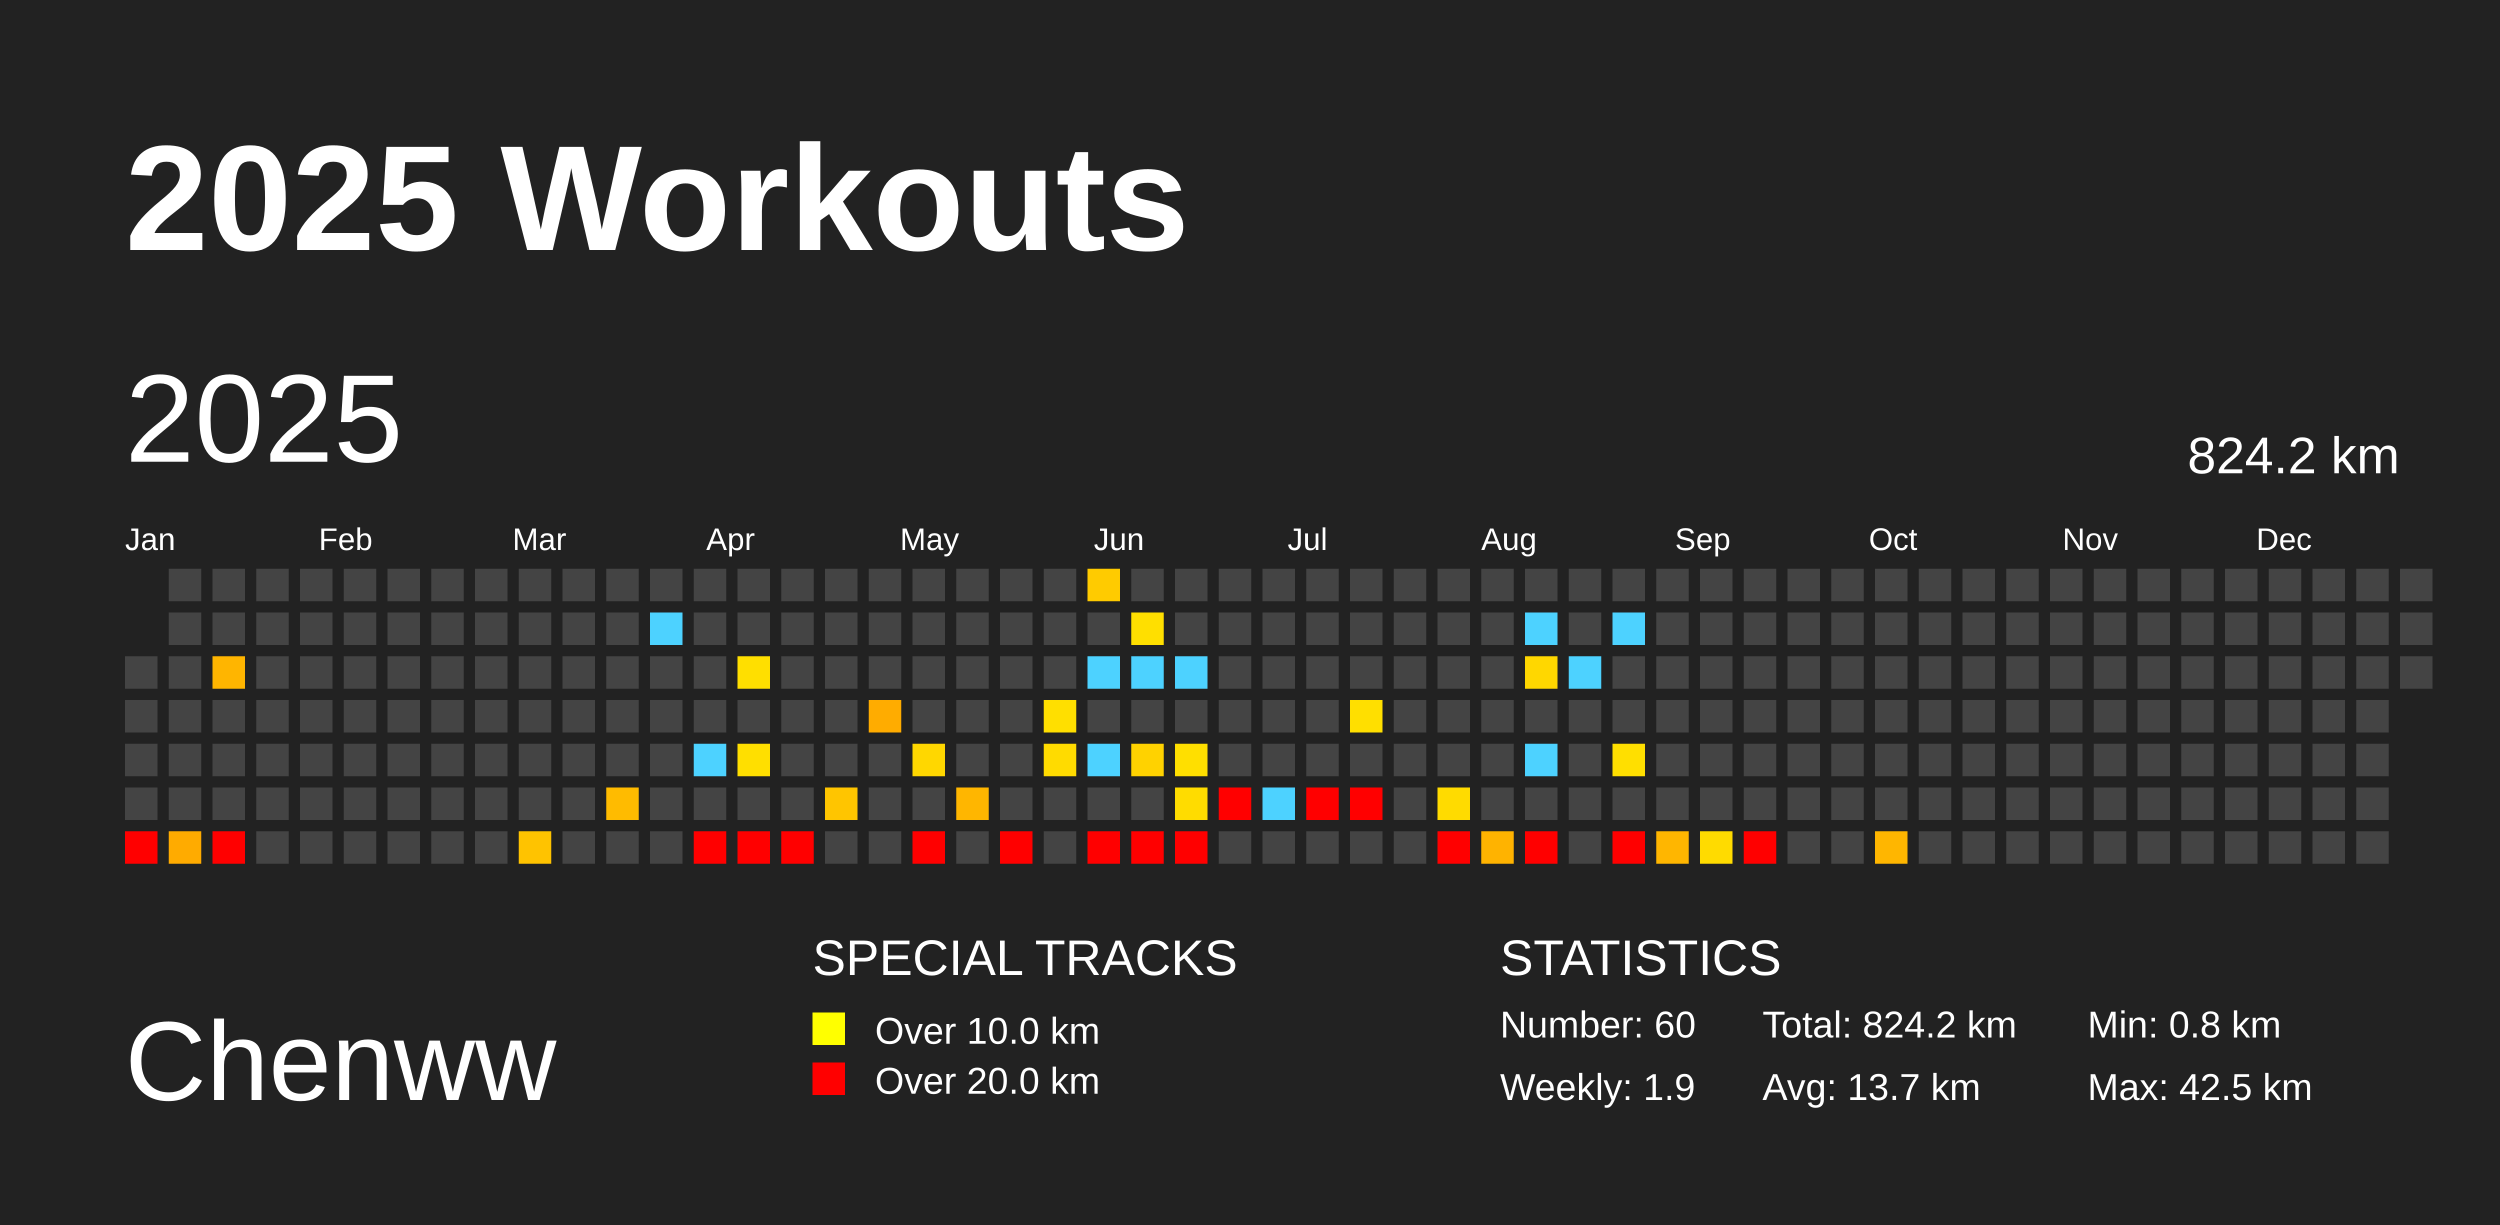
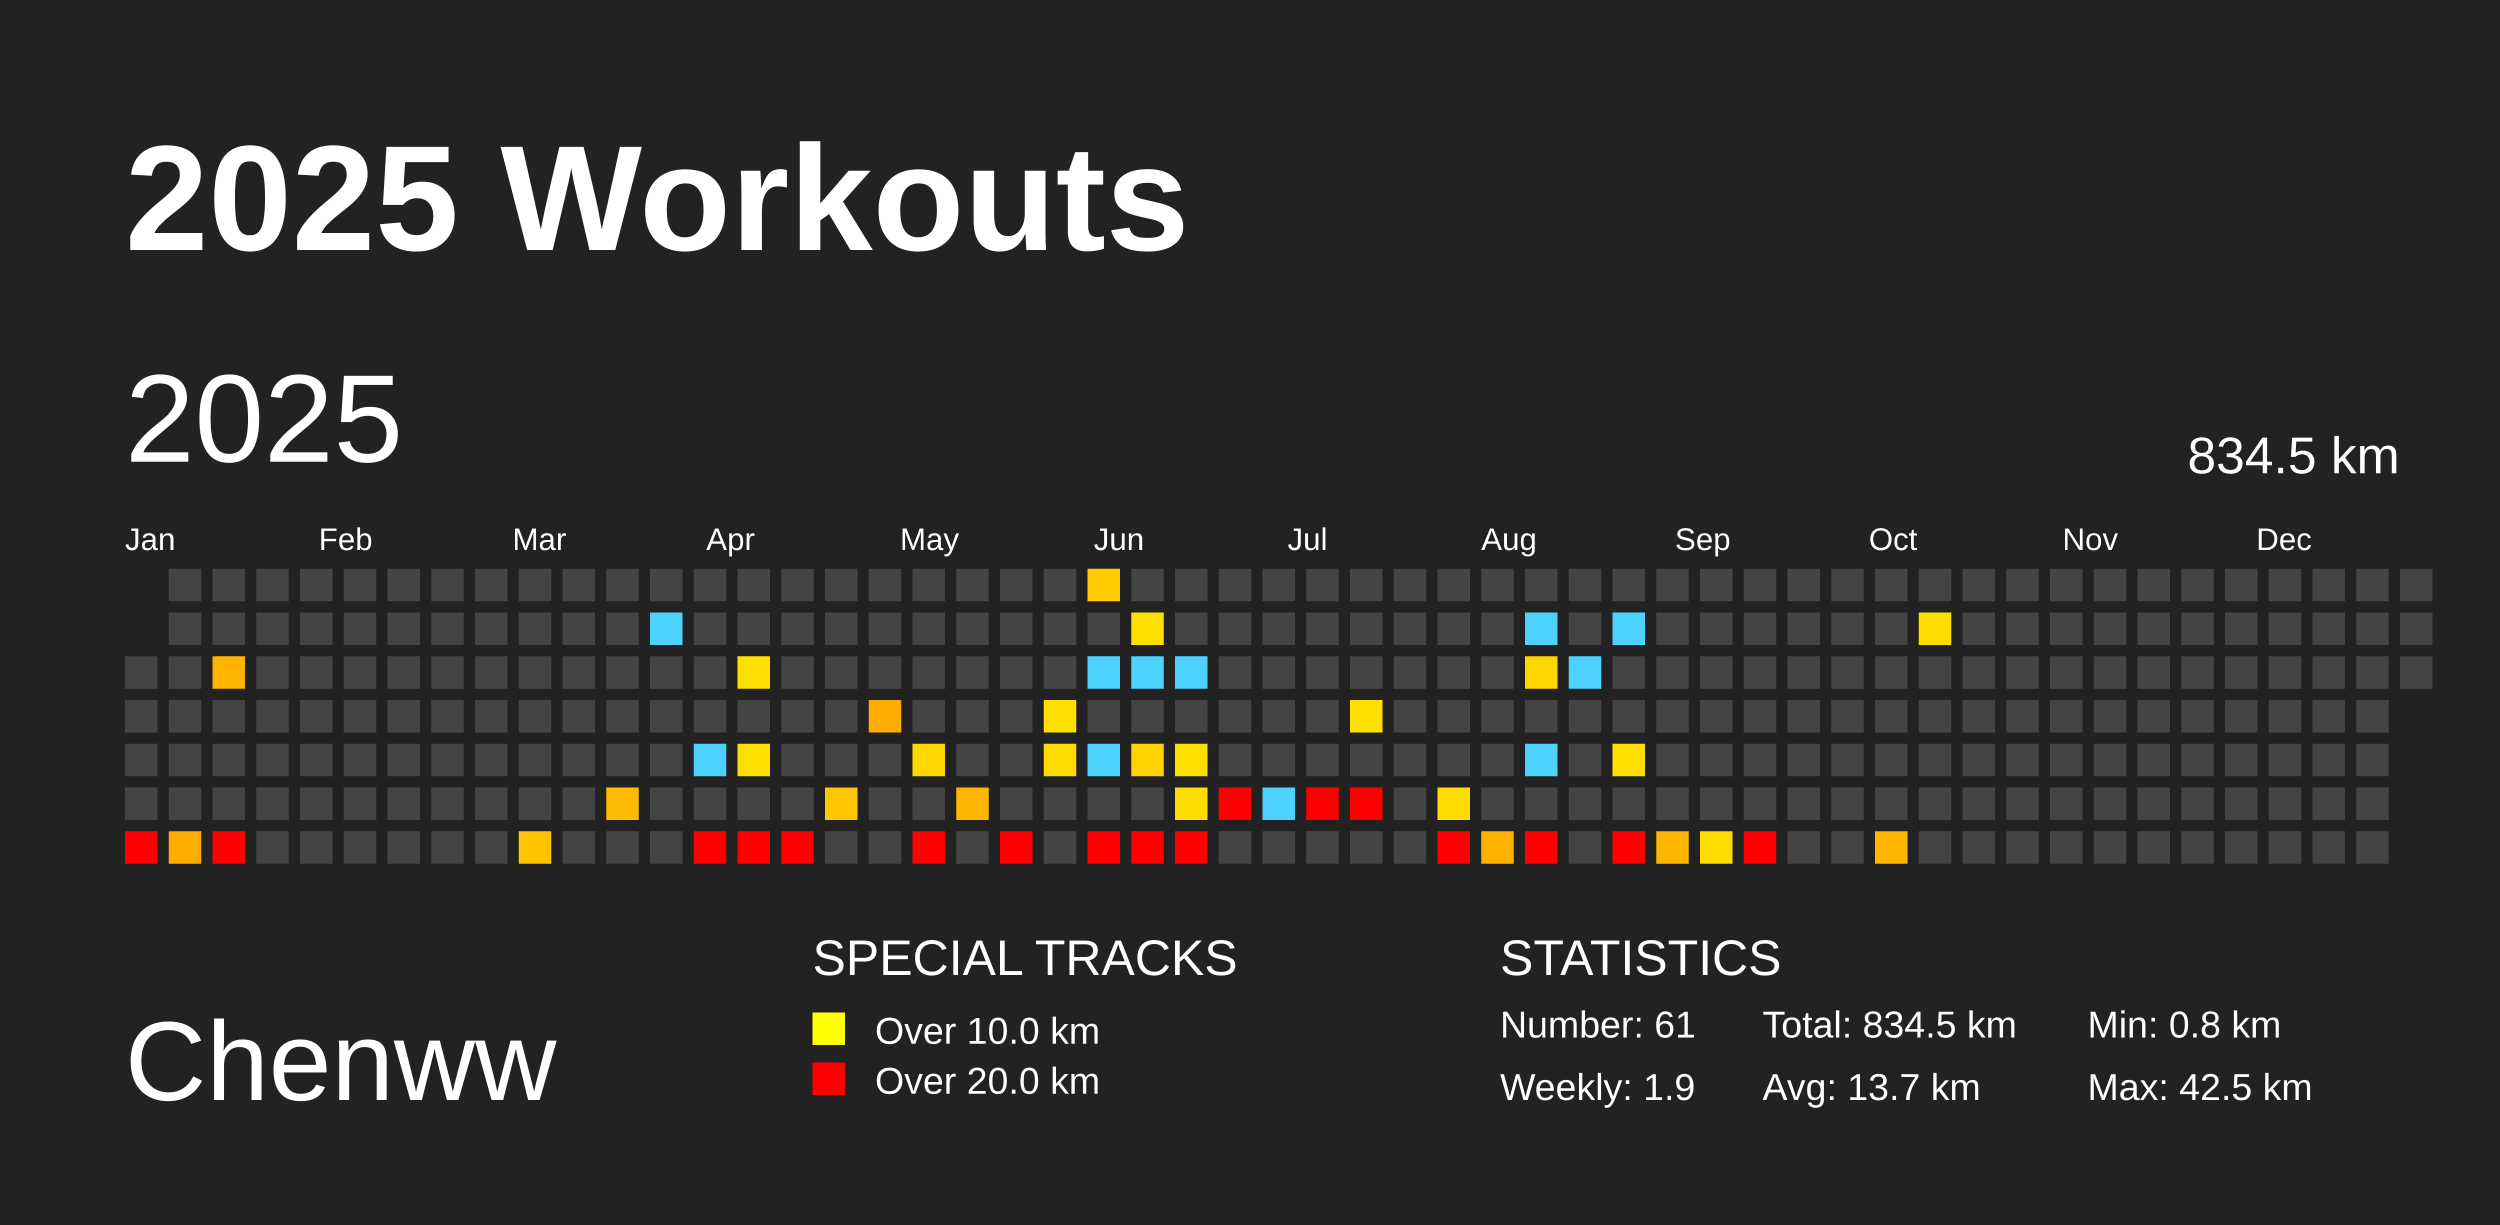
<svg xmlns="http://www.w3.org/2000/svg" baseProfile="full" height="98mm" version="1.1" viewBox="0,0,200,98" width="200mm">
  <defs />
  <rect fill="#222222" height="98" width="200" x="0" y="0" />
  <text fill="#FFFFFF" style="font-size:12px; font-family:Arial; font-weight:bold;" x="10" y="20">2025 Workouts</text>
  <text fill="#FFFFFF" style="font-size:9px; font-family:Arial" x="10" y="88">Chenww</text>
  <text fill="#FFFFFF" style="font-size:4px; font-family:Arial" x="65" y="78">SPECIAL TRACKS</text>
  <rect fill="yellow" height="2.6" width="2.6" x="65" y="81" />
  <text fill="#FFFFFF" style="font-size:3px; font-family:Arial" x="70" y="83.5">Over 10.0 km</text>
  <rect fill="red" height="2.6" width="2.6" x="65" y="85" />
  <text fill="#FFFFFF" style="font-size:3px; font-family:Arial" x="70" y="87.5">Over 20.0 km</text>
  <text fill="#FFFFFF" style="font-size:4px; font-family:Arial" x="120" y="78">STATISTICS</text>
-   <text fill="#FFFFFF" style="font-size:3px; font-family:Arial" x="120" y="83">Number: 60</text>
+   <text fill="#FFFFFF" style="font-size:3px; font-family:Arial" x="120" y="83">Number: 61</text>
  <text fill="#FFFFFF" style="font-size:3px; font-family:Arial" x="120" y="88">Weekly: 1.9</text>
-   <text fill="#FFFFFF" style="font-size:3px; font-family:Arial" x="141" y="83">Total: 824.2 km</text>
+   <text fill="#FFFFFF" style="font-size:3px; font-family:Arial" x="141" y="83">Total: 834.5 km</text>
  <text fill="#FFFFFF" style="font-size:3px; font-family:Arial" x="141" y="88">Avg: 13.7 km</text>
  <text fill="#FFFFFF" style="font-size:3px; font-family:Arial" x="167" y="83">Min: 0.8 km</text>
  <text fill="#FFFFFF" style="font-size:3px; font-family:Arial" x="167" y="88">Max: 42.5 km</text>
  <text dominant-baseline="hanging" fill="#FFFFFF" style="font-size:10.0px; font-family:Arial;" x="10" y="30">2025</text>
-   <text dominant-baseline="hanging" fill="#FFFFFF" style="font-size:4.125px; font-family:Arial;" x="175" y="35">824.2 km</text>
+   <text dominant-baseline="hanging" fill="#FFFFFF" style="font-size:4.125px; font-family:Arial;" x="175" y="35">834.5 km</text>
  <text fill="#FFFFFF" style="font-size:2.5px; font-family:Arial" x="10.0" y="44">Jan</text>
  <text fill="#FFFFFF" style="font-size:2.5px; font-family:Arial" x="25.5" y="44">Feb</text>
  <text fill="#FFFFFF" style="font-size:2.5px; font-family:Arial" x="41.0" y="44">Mar</text>
  <text fill="#FFFFFF" style="font-size:2.5px; font-family:Arial" x="56.5" y="44">Apr</text>
  <text fill="#FFFFFF" style="font-size:2.5px; font-family:Arial" x="72.0" y="44">May</text>
  <text fill="#FFFFFF" style="font-size:2.5px; font-family:Arial" x="87.5" y="44">Jun</text>
  <text fill="#FFFFFF" style="font-size:2.5px; font-family:Arial" x="103.0" y="44">Jul</text>
  <text fill="#FFFFFF" style="font-size:2.5px; font-family:Arial" x="118.5" y="44">Aug</text>
  <text fill="#FFFFFF" style="font-size:2.5px; font-family:Arial" x="134.0" y="44">Sep</text>
  <text fill="#FFFFFF" style="font-size:2.5px; font-family:Arial" x="149.5" y="44">Oct</text>
  <text fill="#FFFFFF" style="font-size:2.5px; font-family:Arial" x="165.0" y="44">Nov</text>
  <text fill="#FFFFFF" style="font-size:2.5px; font-family:Arial" x="180.5" y="44">Dec</text>
  <rect fill="#444444" height="2.6" width="2.6" x="10.0" y="52.5" />
  <rect fill="#444444" height="2.6" width="2.6" x="10.0" y="56.0" />
  <rect fill="#444444" height="2.6" width="2.6" x="10.0" y="59.5" />
  <rect fill="#444444" height="2.6" width="2.6" x="10.0" y="63.0" />
  <rect fill="red" height="2.6" width="2.6" x="10.0" y="66.5" />
  <rect fill="#444444" height="2.6" width="2.6" x="13.5" y="45.5" />
  <rect fill="#444444" height="2.6" width="2.6" x="13.5" y="49.0" />
  <rect fill="#444444" height="2.6" width="2.6" x="13.5" y="52.5" />
  <rect fill="#444444" height="2.6" width="2.6" x="13.5" y="56.0" />
  <rect fill="#444444" height="2.6" width="2.6" x="13.5" y="59.5" />
  <rect fill="#444444" height="2.6" width="2.6" x="13.5" y="63.0" />
  <rect fill="#ffab00" height="2.6" width="2.6" x="13.5" y="66.5" />
  <rect fill="#444444" height="2.6" width="2.6" x="17.0" y="45.5" />
  <rect fill="#444444" height="2.6" width="2.6" x="17.0" y="49.0" />
  <rect fill="#ffb500" height="2.6" width="2.6" x="17.0" y="52.5" />
  <rect fill="#444444" height="2.6" width="2.6" x="17.0" y="56.0" />
  <rect fill="#444444" height="2.6" width="2.6" x="17.0" y="59.5" />
  <rect fill="#444444" height="2.6" width="2.6" x="17.0" y="63.0" />
  <rect fill="red" height="2.6" width="2.6" x="17.0" y="66.5" />
  <rect fill="#444444" height="2.6" width="2.6" x="20.5" y="45.5" />
  <rect fill="#444444" height="2.6" width="2.6" x="20.5" y="49.0" />
  <rect fill="#444444" height="2.6" width="2.6" x="20.5" y="52.5" />
  <rect fill="#444444" height="2.6" width="2.6" x="20.5" y="56.0" />
  <rect fill="#444444" height="2.6" width="2.6" x="20.5" y="59.5" />
  <rect fill="#444444" height="2.6" width="2.6" x="20.5" y="63.0" />
  <rect fill="#444444" height="2.6" width="2.6" x="20.5" y="66.5" />
  <rect fill="#444444" height="2.6" width="2.6" x="24.0" y="45.5" />
  <rect fill="#444444" height="2.6" width="2.6" x="24.0" y="49.0" />
  <rect fill="#444444" height="2.6" width="2.6" x="24.0" y="52.5" />
  <rect fill="#444444" height="2.6" width="2.6" x="24.0" y="56.0" />
  <rect fill="#444444" height="2.6" width="2.6" x="24.0" y="59.5" />
  <rect fill="#444444" height="2.6" width="2.6" x="24.0" y="63.0" />
  <rect fill="#444444" height="2.6" width="2.6" x="24.0" y="66.5" />
  <rect fill="#444444" height="2.6" width="2.6" x="27.5" y="45.5" />
  <rect fill="#444444" height="2.6" width="2.6" x="27.5" y="49.0" />
  <rect fill="#444444" height="2.6" width="2.6" x="27.5" y="52.5" />
  <rect fill="#444444" height="2.6" width="2.6" x="27.5" y="56.0" />
  <rect fill="#444444" height="2.6" width="2.6" x="27.5" y="59.5" />
  <rect fill="#444444" height="2.6" width="2.6" x="27.5" y="63.0" />
  <rect fill="#444444" height="2.6" width="2.6" x="27.5" y="66.5" />
  <rect fill="#444444" height="2.6" width="2.6" x="31.0" y="45.5" />
  <rect fill="#444444" height="2.6" width="2.6" x="31.0" y="49.0" />
  <rect fill="#444444" height="2.6" width="2.6" x="31.0" y="52.5" />
  <rect fill="#444444" height="2.6" width="2.6" x="31.0" y="56.0" />
  <rect fill="#444444" height="2.6" width="2.6" x="31.0" y="59.5" />
  <rect fill="#444444" height="2.6" width="2.6" x="31.0" y="63.0" />
  <rect fill="#444444" height="2.6" width="2.6" x="31.0" y="66.5" />
  <rect fill="#444444" height="2.6" width="2.6" x="34.5" y="45.5" />
  <rect fill="#444444" height="2.6" width="2.6" x="34.5" y="49.0" />
  <rect fill="#444444" height="2.6" width="2.6" x="34.5" y="52.5" />
  <rect fill="#444444" height="2.6" width="2.6" x="34.5" y="56.0" />
  <rect fill="#444444" height="2.6" width="2.6" x="34.5" y="59.5" />
  <rect fill="#444444" height="2.6" width="2.6" x="34.5" y="63.0" />
  <rect fill="#444444" height="2.6" width="2.6" x="34.5" y="66.5" />
  <rect fill="#444444" height="2.6" width="2.6" x="38.0" y="45.5" />
  <rect fill="#444444" height="2.6" width="2.6" x="38.0" y="49.0" />
  <rect fill="#444444" height="2.6" width="2.6" x="38.0" y="52.5" />
  <rect fill="#444444" height="2.6" width="2.6" x="38.0" y="56.0" />
  <rect fill="#444444" height="2.6" width="2.6" x="38.0" y="59.5" />
  <rect fill="#444444" height="2.6" width="2.6" x="38.0" y="63.0" />
  <rect fill="#444444" height="2.6" width="2.6" x="38.0" y="66.5" />
  <rect fill="#444444" height="2.6" width="2.6" x="41.5" y="45.5" />
  <rect fill="#444444" height="2.6" width="2.6" x="41.5" y="49.0" />
  <rect fill="#444444" height="2.6" width="2.6" x="41.5" y="52.5" />
  <rect fill="#444444" height="2.6" width="2.6" x="41.5" y="56.0" />
  <rect fill="#444444" height="2.6" width="2.6" x="41.5" y="59.5" />
  <rect fill="#444444" height="2.6" width="2.6" x="41.5" y="63.0" />
  <rect fill="#ffc300" height="2.6" width="2.6" x="41.5" y="66.5" />
  <rect fill="#444444" height="2.6" width="2.6" x="45.0" y="45.5" />
  <rect fill="#444444" height="2.6" width="2.6" x="45.0" y="49.0" />
  <rect fill="#444444" height="2.6" width="2.6" x="45.0" y="52.5" />
  <rect fill="#444444" height="2.6" width="2.6" x="45.0" y="56.0" />
  <rect fill="#444444" height="2.6" width="2.6" x="45.0" y="59.5" />
  <rect fill="#444444" height="2.6" width="2.6" x="45.0" y="63.0" />
  <rect fill="#444444" height="2.6" width="2.6" x="45.0" y="66.5" />
  <rect fill="#444444" height="2.6" width="2.6" x="48.5" y="45.5" />
  <rect fill="#444444" height="2.6" width="2.6" x="48.5" y="49.0" />
  <rect fill="#444444" height="2.6" width="2.6" x="48.5" y="52.5" />
  <rect fill="#444444" height="2.6" width="2.6" x="48.5" y="56.0" />
  <rect fill="#444444" height="2.6" width="2.6" x="48.5" y="59.5" />
  <rect fill="#ffbb00" height="2.6" width="2.6" x="48.5" y="63.0" />
  <rect fill="#444444" height="2.6" width="2.6" x="48.5" y="66.5" />
  <rect fill="#444444" height="2.6" width="2.6" x="52.0" y="45.5" />
  <rect fill="#4dd2ff" height="2.6" width="2.6" x="52.0" y="49.0" />
  <rect fill="#444444" height="2.6" width="2.6" x="52.0" y="52.5" />
  <rect fill="#444444" height="2.6" width="2.6" x="52.0" y="56.0" />
  <rect fill="#444444" height="2.6" width="2.6" x="52.0" y="59.5" />
  <rect fill="#444444" height="2.6" width="2.6" x="52.0" y="63.0" />
  <rect fill="#444444" height="2.6" width="2.6" x="52.0" y="66.5" />
  <rect fill="#444444" height="2.6" width="2.6" x="55.5" y="45.5" />
  <rect fill="#444444" height="2.6" width="2.6" x="55.5" y="49.0" />
  <rect fill="#444444" height="2.6" width="2.6" x="55.5" y="52.5" />
  <rect fill="#444444" height="2.6" width="2.6" x="55.5" y="56.0" />
  <rect fill="#4dd2ff" height="2.6" width="2.6" x="55.5" y="59.5" />
  <rect fill="#444444" height="2.6" width="2.6" x="55.5" y="63.0" />
  <rect fill="red" height="2.6" width="2.6" x="55.5" y="66.5" />
  <rect fill="#444444" height="2.6" width="2.6" x="59.0" y="45.5" />
  <rect fill="#444444" height="2.6" width="2.6" x="59.0" y="49.0" />
  <rect fill="#ffdf00" height="2.6" width="2.6" x="59.0" y="52.5" />
  <rect fill="#444444" height="2.6" width="2.6" x="59.0" y="56.0" />
  <rect fill="#ffdf00" height="2.6" width="2.6" x="59.0" y="59.5" />
  <rect fill="#444444" height="2.6" width="2.6" x="59.0" y="63.0" />
  <rect fill="red" height="2.6" width="2.6" x="59.0" y="66.5" />
  <rect fill="#444444" height="2.6" width="2.6" x="62.5" y="45.5" />
  <rect fill="#444444" height="2.6" width="2.6" x="62.5" y="49.0" />
  <rect fill="#444444" height="2.6" width="2.6" x="62.5" y="52.5" />
  <rect fill="#444444" height="2.6" width="2.6" x="62.5" y="56.0" />
  <rect fill="#444444" height="2.6" width="2.6" x="62.5" y="59.5" />
  <rect fill="#444444" height="2.6" width="2.6" x="62.5" y="63.0" />
  <rect fill="red" height="2.6" width="2.6" x="62.5" y="66.5" />
  <rect fill="#444444" height="2.6" width="2.6" x="66.0" y="45.5" />
  <rect fill="#444444" height="2.6" width="2.6" x="66.0" y="49.0" />
  <rect fill="#444444" height="2.6" width="2.6" x="66.0" y="52.5" />
  <rect fill="#444444" height="2.6" width="2.6" x="66.0" y="56.0" />
  <rect fill="#444444" height="2.6" width="2.6" x="66.0" y="59.5" />
  <rect fill="#ffc500" height="2.6" width="2.6" x="66.0" y="63.0" />
  <rect fill="#444444" height="2.6" width="2.6" x="66.0" y="66.5" />
  <rect fill="#444444" height="2.6" width="2.6" x="69.5" y="45.5" />
  <rect fill="#444444" height="2.6" width="2.6" x="69.5" y="49.0" />
  <rect fill="#444444" height="2.6" width="2.6" x="69.5" y="52.5" />
  <rect fill="#ffac00" height="2.6" width="2.6" x="69.5" y="56.0" />
  <rect fill="#444444" height="2.6" width="2.6" x="69.5" y="59.5" />
  <rect fill="#444444" height="2.6" width="2.6" x="69.5" y="63.0" />
  <rect fill="#444444" height="2.6" width="2.6" x="69.5" y="66.5" />
  <rect fill="#444444" height="2.6" width="2.6" x="73.0" y="45.5" />
  <rect fill="#444444" height="2.6" width="2.6" x="73.0" y="49.0" />
  <rect fill="#444444" height="2.6" width="2.6" x="73.0" y="52.5" />
  <rect fill="#444444" height="2.6" width="2.6" x="73.0" y="56.0" />
  <rect fill="#ffd700" height="2.6" width="2.6" x="73.0" y="59.5" />
  <rect fill="#444444" height="2.6" width="2.6" x="73.0" y="63.0" />
  <rect fill="red" height="2.6" width="2.6" x="73.0" y="66.5" />
  <rect fill="#444444" height="2.6" width="2.6" x="76.5" y="45.5" />
  <rect fill="#444444" height="2.6" width="2.6" x="76.5" y="49.0" />
  <rect fill="#444444" height="2.6" width="2.6" x="76.5" y="52.5" />
  <rect fill="#444444" height="2.6" width="2.6" x="76.5" y="56.0" />
  <rect fill="#444444" height="2.6" width="2.6" x="76.5" y="59.5" />
  <rect fill="#ffb600" height="2.6" width="2.6" x="76.5" y="63.0" />
  <rect fill="#444444" height="2.6" width="2.6" x="76.5" y="66.5" />
  <rect fill="#444444" height="2.6" width="2.6" x="80.0" y="45.5" />
  <rect fill="#444444" height="2.6" width="2.6" x="80.0" y="49.0" />
  <rect fill="#444444" height="2.6" width="2.6" x="80.0" y="52.5" />
  <rect fill="#444444" height="2.6" width="2.6" x="80.0" y="56.0" />
  <rect fill="#444444" height="2.6" width="2.6" x="80.0" y="59.5" />
  <rect fill="#444444" height="2.6" width="2.6" x="80.0" y="63.0" />
  <rect fill="red" height="2.6" width="2.6" x="80.0" y="66.5" />
  <rect fill="#444444" height="2.6" width="2.6" x="83.5" y="45.5" />
  <rect fill="#444444" height="2.6" width="2.6" x="83.5" y="49.0" />
  <rect fill="#444444" height="2.6" width="2.6" x="83.5" y="52.5" />
  <rect fill="#ffdf00" height="2.6" width="2.6" x="83.5" y="56.0" />
  <rect fill="#ffdb00" height="2.6" width="2.6" x="83.5" y="59.5" />
  <rect fill="#444444" height="2.6" width="2.6" x="83.5" y="63.0" />
  <rect fill="#444444" height="2.6" width="2.6" x="83.5" y="66.5" />
  <rect fill="#ffcb00" height="2.6" width="2.6" x="87.0" y="45.5" />
  <rect fill="#444444" height="2.6" width="2.6" x="87.0" y="49.0" />
  <rect fill="#4dd2ff" height="2.6" width="2.6" x="87.0" y="52.5" />
  <rect fill="#444444" height="2.6" width="2.6" x="87.0" y="56.0" />
  <rect fill="#4dd2ff" height="2.6" width="2.6" x="87.0" y="59.5" />
  <rect fill="#444444" height="2.6" width="2.6" x="87.0" y="63.0" />
  <rect fill="red" height="2.6" width="2.6" x="87.0" y="66.5" />
  <rect fill="#444444" height="2.6" width="2.6" x="90.5" y="45.5" />
  <rect fill="#ffdf00" height="2.6" width="2.6" x="90.5" y="49.0" />
  <rect fill="#4dd2ff" height="2.6" width="2.6" x="90.5" y="52.5" />
  <rect fill="#444444" height="2.6" width="2.6" x="90.5" y="56.0" />
  <rect fill="#ffd200" height="2.6" width="2.6" x="90.5" y="59.5" />
  <rect fill="#444444" height="2.6" width="2.6" x="90.5" y="63.0" />
  <rect fill="red" height="2.6" width="2.6" x="90.5" y="66.5" />
  <rect fill="#444444" height="2.6" width="2.6" x="94.0" y="45.5" />
  <rect fill="#444444" height="2.6" width="2.6" x="94.0" y="49.0" />
  <rect fill="#4dd2ff" height="2.6" width="2.6" x="94.0" y="52.5" />
  <rect fill="#444444" height="2.6" width="2.6" x="94.0" y="56.0" />
  <rect fill="#ffdf00" height="2.6" width="2.6" x="94.0" y="59.5" />
  <rect fill="#ffdc00" height="2.6" width="2.6" x="94.0" y="63.0" />
  <rect fill="red" height="2.6" width="2.6" x="94.0" y="66.5" />
  <rect fill="#444444" height="2.6" width="2.6" x="97.5" y="45.5" />
  <rect fill="#444444" height="2.6" width="2.6" x="97.5" y="49.0" />
  <rect fill="#444444" height="2.6" width="2.6" x="97.5" y="52.5" />
  <rect fill="#444444" height="2.6" width="2.6" x="97.5" y="56.0" />
  <rect fill="#444444" height="2.6" width="2.6" x="97.5" y="59.5" />
  <rect fill="red" height="2.6" width="2.6" x="97.5" y="63.0" />
  <rect fill="#444444" height="2.6" width="2.6" x="97.5" y="66.5" />
  <rect fill="#444444" height="2.6" width="2.6" x="101.0" y="45.5" />
  <rect fill="#444444" height="2.6" width="2.6" x="101.0" y="49.0" />
  <rect fill="#444444" height="2.6" width="2.6" x="101.0" y="52.5" />
  <rect fill="#444444" height="2.6" width="2.6" x="101.0" y="56.0" />
  <rect fill="#444444" height="2.6" width="2.6" x="101.0" y="59.5" />
  <rect fill="#4dd2ff" height="2.6" width="2.6" x="101.0" y="63.0" />
  <rect fill="#444444" height="2.6" width="2.6" x="101.0" y="66.5" />
  <rect fill="#444444" height="2.6" width="2.6" x="104.5" y="45.5" />
  <rect fill="#444444" height="2.6" width="2.6" x="104.5" y="49.0" />
  <rect fill="#444444" height="2.6" width="2.6" x="104.5" y="52.5" />
  <rect fill="#444444" height="2.6" width="2.6" x="104.5" y="56.0" />
  <rect fill="#444444" height="2.6" width="2.6" x="104.5" y="59.5" />
  <rect fill="red" height="2.6" width="2.6" x="104.5" y="63.0" />
  <rect fill="#444444" height="2.6" width="2.6" x="104.5" y="66.5" />
  <rect fill="#444444" height="2.6" width="2.6" x="108.0" y="45.5" />
  <rect fill="#444444" height="2.6" width="2.6" x="108.0" y="49.0" />
  <rect fill="#444444" height="2.6" width="2.6" x="108.0" y="52.5" />
  <rect fill="#ffdf00" height="2.6" width="2.6" x="108.0" y="56.0" />
  <rect fill="#444444" height="2.6" width="2.6" x="108.0" y="59.5" />
  <rect fill="red" height="2.6" width="2.6" x="108.0" y="63.0" />
  <rect fill="#444444" height="2.6" width="2.6" x="108.0" y="66.5" />
  <rect fill="#444444" height="2.6" width="2.6" x="111.5" y="45.5" />
  <rect fill="#444444" height="2.6" width="2.6" x="111.5" y="49.0" />
  <rect fill="#444444" height="2.6" width="2.6" x="111.5" y="52.5" />
  <rect fill="#444444" height="2.6" width="2.6" x="111.5" y="56.0" />
  <rect fill="#444444" height="2.6" width="2.6" x="111.5" y="59.5" />
  <rect fill="#444444" height="2.6" width="2.6" x="111.5" y="63.0" />
  <rect fill="#444444" height="2.6" width="2.6" x="111.5" y="66.5" />
  <rect fill="#444444" height="2.6" width="2.6" x="115.0" y="45.5" />
  <rect fill="#444444" height="2.6" width="2.6" x="115.0" y="49.0" />
  <rect fill="#444444" height="2.6" width="2.6" x="115.0" y="52.5" />
  <rect fill="#444444" height="2.6" width="2.6" x="115.0" y="56.0" />
  <rect fill="#444444" height="2.6" width="2.6" x="115.0" y="59.5" />
  <rect fill="#ffdb00" height="2.6" width="2.6" x="115.0" y="63.0" />
  <rect fill="red" height="2.6" width="2.6" x="115.0" y="66.5" />
  <rect fill="#444444" height="2.6" width="2.6" x="118.5" y="45.5" />
  <rect fill="#444444" height="2.6" width="2.6" x="118.5" y="49.0" />
  <rect fill="#444444" height="2.6" width="2.6" x="118.5" y="52.5" />
  <rect fill="#444444" height="2.6" width="2.6" x="118.5" y="56.0" />
  <rect fill="#444444" height="2.6" width="2.6" x="118.5" y="59.5" />
  <rect fill="#444444" height="2.6" width="2.6" x="118.5" y="63.0" />
  <rect fill="#ffb300" height="2.6" width="2.6" x="118.5" y="66.5" />
  <rect fill="#444444" height="2.6" width="2.6" x="122.0" y="45.5" />
  <rect fill="#4dd2ff" height="2.6" width="2.6" x="122.0" y="49.0" />
  <rect fill="#ffd700" height="2.6" width="2.6" x="122.0" y="52.5" />
  <rect fill="#444444" height="2.6" width="2.6" x="122.0" y="56.0" />
  <rect fill="#4dd2ff" height="2.6" width="2.6" x="122.0" y="59.5" />
  <rect fill="#444444" height="2.6" width="2.6" x="122.0" y="63.0" />
  <rect fill="red" height="2.6" width="2.6" x="122.0" y="66.5" />
  <rect fill="#444444" height="2.6" width="2.6" x="125.5" y="45.5" />
  <rect fill="#444444" height="2.6" width="2.6" x="125.5" y="49.0" />
  <rect fill="#4dd2ff" height="2.6" width="2.6" x="125.5" y="52.5" />
  <rect fill="#444444" height="2.6" width="2.6" x="125.5" y="56.0" />
  <rect fill="#444444" height="2.6" width="2.6" x="125.5" y="59.5" />
  <rect fill="#444444" height="2.6" width="2.6" x="125.5" y="63.0" />
  <rect fill="#444444" height="2.6" width="2.6" x="125.5" y="66.5" />
  <rect fill="#444444" height="2.6" width="2.6" x="129.0" y="45.5" />
  <rect fill="#4dd2ff" height="2.6" width="2.6" x="129.0" y="49.0" />
  <rect fill="#444444" height="2.6" width="2.6" x="129.0" y="52.5" />
  <rect fill="#444444" height="2.6" width="2.6" x="129.0" y="56.0" />
  <rect fill="#ffdf00" height="2.6" width="2.6" x="129.0" y="59.5" />
  <rect fill="#444444" height="2.6" width="2.6" x="129.0" y="63.0" />
  <rect fill="red" height="2.6" width="2.6" x="129.0" y="66.5" />
  <rect fill="#444444" height="2.6" width="2.6" x="132.5" y="45.5" />
  <rect fill="#444444" height="2.6" width="2.6" x="132.5" y="49.0" />
  <rect fill="#444444" height="2.6" width="2.6" x="132.5" y="52.5" />
  <rect fill="#444444" height="2.6" width="2.6" x="132.5" y="56.0" />
  <rect fill="#444444" height="2.6" width="2.6" x="132.5" y="59.5" />
  <rect fill="#444444" height="2.6" width="2.6" x="132.5" y="63.0" />
  <rect fill="#ffb600" height="2.6" width="2.6" x="132.5" y="66.5" />
  <rect fill="#444444" height="2.6" width="2.6" x="136.0" y="45.5" />
  <rect fill="#444444" height="2.6" width="2.6" x="136.0" y="49.0" />
  <rect fill="#444444" height="2.6" width="2.6" x="136.0" y="52.5" />
  <rect fill="#444444" height="2.6" width="2.6" x="136.0" y="56.0" />
  <rect fill="#444444" height="2.6" width="2.6" x="136.0" y="59.5" />
  <rect fill="#444444" height="2.6" width="2.6" x="136.0" y="63.0" />
  <rect fill="#ffdb00" height="2.6" width="2.6" x="136.0" y="66.5" />
  <rect fill="#444444" height="2.6" width="2.6" x="139.5" y="45.5" />
  <rect fill="#444444" height="2.6" width="2.6" x="139.5" y="49.0" />
  <rect fill="#444444" height="2.6" width="2.6" x="139.5" y="52.5" />
  <rect fill="#444444" height="2.6" width="2.6" x="139.5" y="56.0" />
  <rect fill="#444444" height="2.6" width="2.6" x="139.5" y="59.5" />
  <rect fill="#444444" height="2.6" width="2.6" x="139.5" y="63.0" />
  <rect fill="red" height="2.6" width="2.6" x="139.5" y="66.5" />
  <rect fill="#444444" height="2.6" width="2.6" x="143.0" y="45.5" />
  <rect fill="#444444" height="2.6" width="2.6" x="143.0" y="49.0" />
  <rect fill="#444444" height="2.6" width="2.6" x="143.0" y="52.5" />
  <rect fill="#444444" height="2.6" width="2.6" x="143.0" y="56.0" />
  <rect fill="#444444" height="2.6" width="2.6" x="143.0" y="59.5" />
  <rect fill="#444444" height="2.6" width="2.6" x="143.0" y="63.0" />
  <rect fill="#444444" height="2.6" width="2.6" x="143.0" y="66.5" />
  <rect fill="#444444" height="2.6" width="2.6" x="146.5" y="45.5" />
  <rect fill="#444444" height="2.6" width="2.6" x="146.5" y="49.0" />
  <rect fill="#444444" height="2.6" width="2.6" x="146.5" y="52.5" />
  <rect fill="#444444" height="2.6" width="2.6" x="146.5" y="56.0" />
  <rect fill="#444444" height="2.6" width="2.6" x="146.5" y="59.5" />
  <rect fill="#444444" height="2.6" width="2.6" x="146.5" y="63.0" />
  <rect fill="#444444" height="2.6" width="2.6" x="146.5" y="66.5" />
  <rect fill="#444444" height="2.6" width="2.6" x="150.0" y="45.5" />
  <rect fill="#444444" height="2.6" width="2.6" x="150.0" y="49.0" />
  <rect fill="#444444" height="2.6" width="2.6" x="150.0" y="52.5" />
  <rect fill="#444444" height="2.6" width="2.6" x="150.0" y="56.0" />
  <rect fill="#444444" height="2.6" width="2.6" x="150.0" y="59.5" />
  <rect fill="#444444" height="2.6" width="2.6" x="150.0" y="63.0" />
  <rect fill="#ffb600" height="2.6" width="2.6" x="150.0" y="66.5" />
  <rect fill="#444444" height="2.6" width="2.6" x="153.5" y="45.5" />
-   <rect fill="#444444" height="2.6" width="2.6" x="153.5" y="49.0" />
+   <rect fill="#ffdd00" height="2.6" width="2.6" x="153.5" y="49.0" />
  <rect fill="#444444" height="2.6" width="2.6" x="153.5" y="52.5" />
  <rect fill="#444444" height="2.6" width="2.6" x="153.5" y="56.0" />
  <rect fill="#444444" height="2.6" width="2.6" x="153.5" y="59.5" />
  <rect fill="#444444" height="2.6" width="2.6" x="153.5" y="63.0" />
  <rect fill="#444444" height="2.6" width="2.6" x="153.5" y="66.5" />
  <rect fill="#444444" height="2.6" width="2.6" x="157.0" y="45.5" />
  <rect fill="#444444" height="2.6" width="2.6" x="157.0" y="49.0" />
  <rect fill="#444444" height="2.6" width="2.6" x="157.0" y="52.5" />
  <rect fill="#444444" height="2.6" width="2.6" x="157.0" y="56.0" />
  <rect fill="#444444" height="2.6" width="2.6" x="157.0" y="59.5" />
  <rect fill="#444444" height="2.6" width="2.6" x="157.0" y="63.0" />
  <rect fill="#444444" height="2.6" width="2.6" x="157.0" y="66.5" />
  <rect fill="#444444" height="2.6" width="2.6" x="160.5" y="45.5" />
  <rect fill="#444444" height="2.6" width="2.6" x="160.5" y="49.0" />
  <rect fill="#444444" height="2.6" width="2.6" x="160.5" y="52.5" />
  <rect fill="#444444" height="2.6" width="2.6" x="160.5" y="56.0" />
  <rect fill="#444444" height="2.6" width="2.6" x="160.5" y="59.5" />
  <rect fill="#444444" height="2.6" width="2.6" x="160.5" y="63.0" />
  <rect fill="#444444" height="2.6" width="2.6" x="160.5" y="66.5" />
  <rect fill="#444444" height="2.6" width="2.6" x="164.0" y="45.5" />
  <rect fill="#444444" height="2.6" width="2.6" x="164.0" y="49.0" />
  <rect fill="#444444" height="2.6" width="2.6" x="164.0" y="52.5" />
  <rect fill="#444444" height="2.6" width="2.6" x="164.0" y="56.0" />
  <rect fill="#444444" height="2.6" width="2.6" x="164.0" y="59.5" />
  <rect fill="#444444" height="2.6" width="2.6" x="164.0" y="63.0" />
  <rect fill="#444444" height="2.6" width="2.6" x="164.0" y="66.5" />
  <rect fill="#444444" height="2.6" width="2.6" x="167.5" y="45.5" />
  <rect fill="#444444" height="2.6" width="2.6" x="167.5" y="49.0" />
  <rect fill="#444444" height="2.6" width="2.6" x="167.5" y="52.5" />
  <rect fill="#444444" height="2.6" width="2.6" x="167.5" y="56.0" />
  <rect fill="#444444" height="2.6" width="2.6" x="167.5" y="59.5" />
  <rect fill="#444444" height="2.6" width="2.6" x="167.5" y="63.0" />
  <rect fill="#444444" height="2.6" width="2.6" x="167.5" y="66.5" />
  <rect fill="#444444" height="2.6" width="2.6" x="171.0" y="45.5" />
  <rect fill="#444444" height="2.6" width="2.6" x="171.0" y="49.0" />
  <rect fill="#444444" height="2.6" width="2.6" x="171.0" y="52.5" />
  <rect fill="#444444" height="2.6" width="2.6" x="171.0" y="56.0" />
  <rect fill="#444444" height="2.6" width="2.6" x="171.0" y="59.5" />
  <rect fill="#444444" height="2.6" width="2.6" x="171.0" y="63.0" />
  <rect fill="#444444" height="2.6" width="2.6" x="171.0" y="66.5" />
  <rect fill="#444444" height="2.6" width="2.6" x="174.5" y="45.5" />
  <rect fill="#444444" height="2.6" width="2.6" x="174.5" y="49.0" />
  <rect fill="#444444" height="2.6" width="2.6" x="174.5" y="52.5" />
  <rect fill="#444444" height="2.6" width="2.6" x="174.5" y="56.0" />
  <rect fill="#444444" height="2.6" width="2.6" x="174.5" y="59.5" />
  <rect fill="#444444" height="2.6" width="2.6" x="174.5" y="63.0" />
  <rect fill="#444444" height="2.6" width="2.6" x="174.5" y="66.5" />
  <rect fill="#444444" height="2.6" width="2.6" x="178.0" y="45.5" />
  <rect fill="#444444" height="2.6" width="2.6" x="178.0" y="49.0" />
  <rect fill="#444444" height="2.6" width="2.6" x="178.0" y="52.5" />
  <rect fill="#444444" height="2.6" width="2.6" x="178.0" y="56.0" />
  <rect fill="#444444" height="2.6" width="2.6" x="178.0" y="59.5" />
  <rect fill="#444444" height="2.6" width="2.6" x="178.0" y="63.0" />
  <rect fill="#444444" height="2.6" width="2.6" x="178.0" y="66.5" />
  <rect fill="#444444" height="2.6" width="2.6" x="181.5" y="45.5" />
  <rect fill="#444444" height="2.6" width="2.6" x="181.5" y="49.0" />
  <rect fill="#444444" height="2.6" width="2.6" x="181.5" y="52.5" />
  <rect fill="#444444" height="2.6" width="2.6" x="181.5" y="56.0" />
  <rect fill="#444444" height="2.6" width="2.6" x="181.5" y="59.5" />
  <rect fill="#444444" height="2.6" width="2.6" x="181.5" y="63.0" />
  <rect fill="#444444" height="2.6" width="2.6" x="181.5" y="66.5" />
  <rect fill="#444444" height="2.6" width="2.6" x="185.0" y="45.5" />
  <rect fill="#444444" height="2.6" width="2.6" x="185.0" y="49.0" />
  <rect fill="#444444" height="2.6" width="2.6" x="185.0" y="52.5" />
  <rect fill="#444444" height="2.6" width="2.6" x="185.0" y="56.0" />
  <rect fill="#444444" height="2.6" width="2.6" x="185.0" y="59.5" />
  <rect fill="#444444" height="2.6" width="2.6" x="185.0" y="63.0" />
  <rect fill="#444444" height="2.6" width="2.6" x="185.0" y="66.5" />
  <rect fill="#444444" height="2.6" width="2.6" x="188.5" y="45.5" />
  <rect fill="#444444" height="2.6" width="2.6" x="188.5" y="49.0" />
  <rect fill="#444444" height="2.6" width="2.6" x="188.5" y="52.5" />
  <rect fill="#444444" height="2.6" width="2.6" x="188.5" y="56.0" />
  <rect fill="#444444" height="2.6" width="2.6" x="188.5" y="59.5" />
  <rect fill="#444444" height="2.6" width="2.6" x="188.5" y="63.0" />
  <rect fill="#444444" height="2.6" width="2.6" x="188.5" y="66.5" />
  <rect fill="#444444" height="2.6" width="2.6" x="192.0" y="45.5" />
  <rect fill="#444444" height="2.6" width="2.6" x="192.0" y="49.0" />
  <rect fill="#444444" height="2.6" width="2.6" x="192.0" y="52.5" />
</svg>
